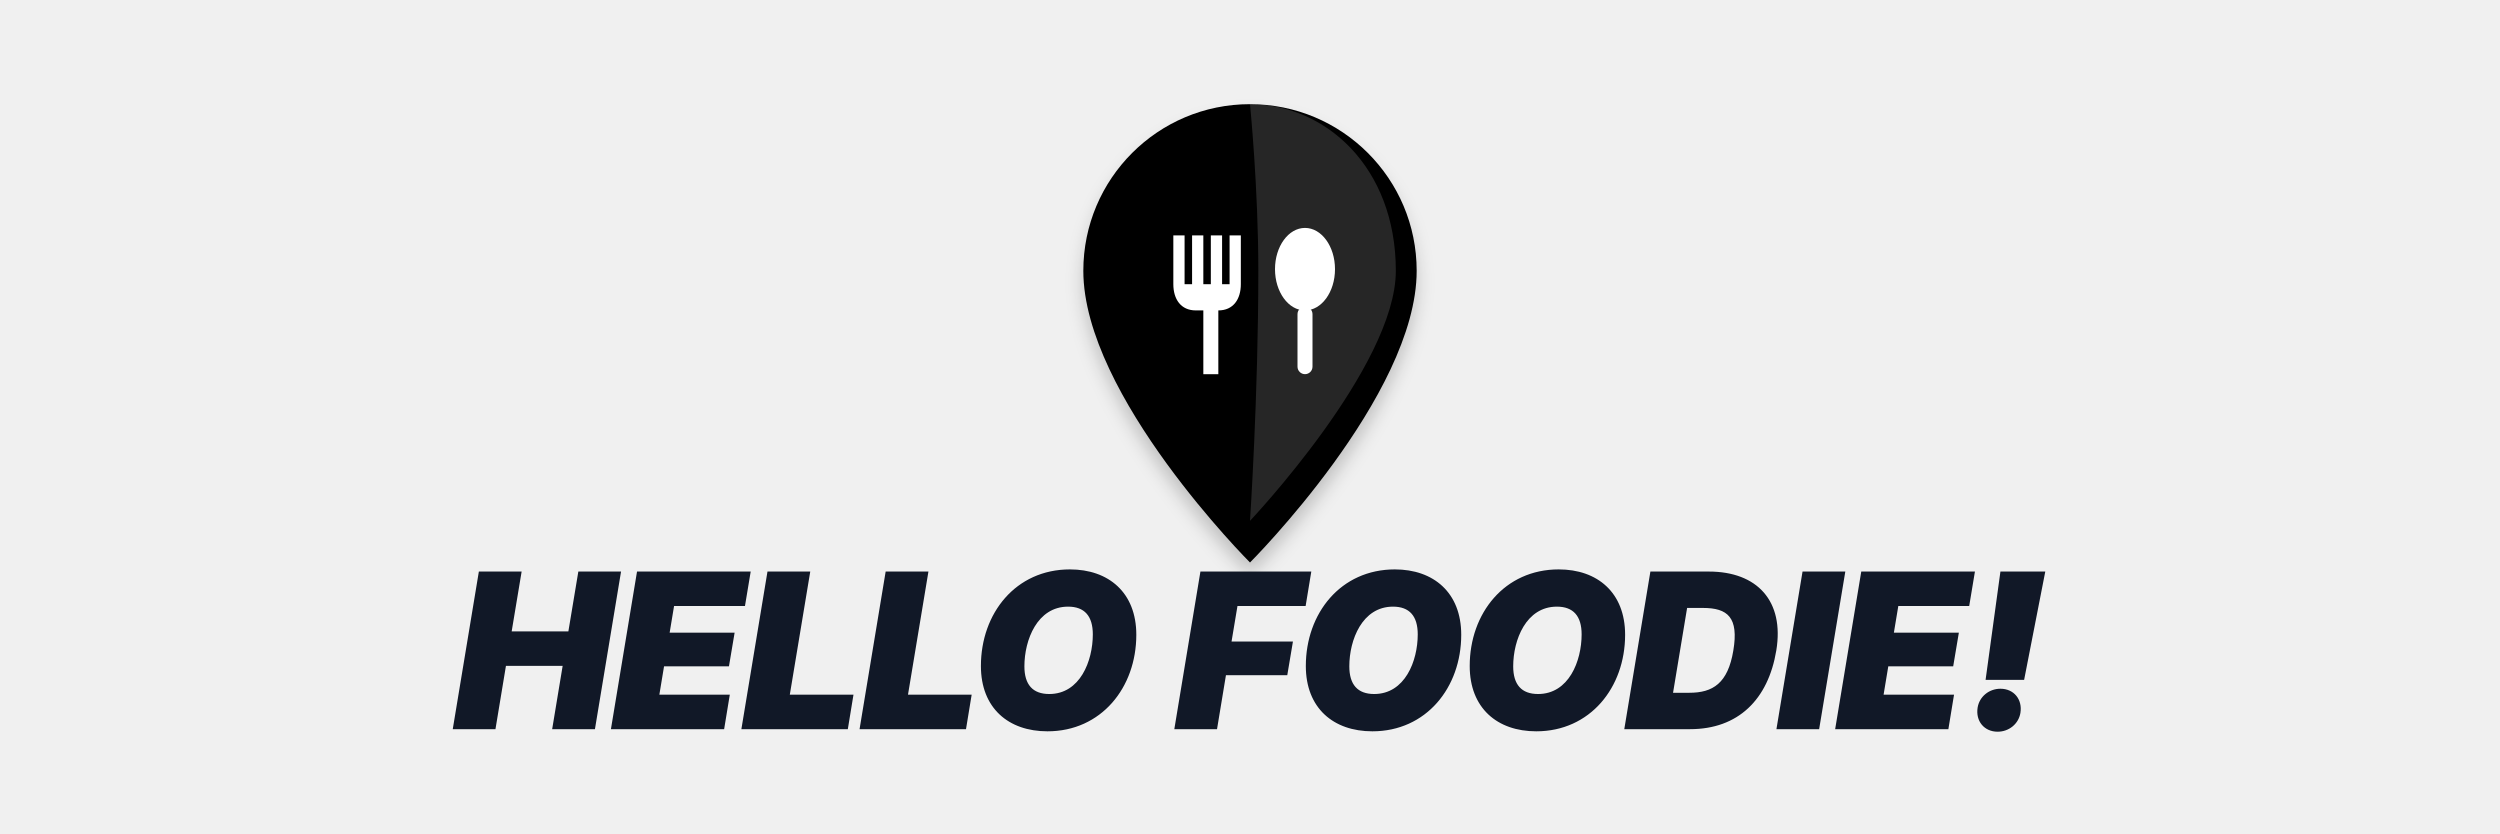
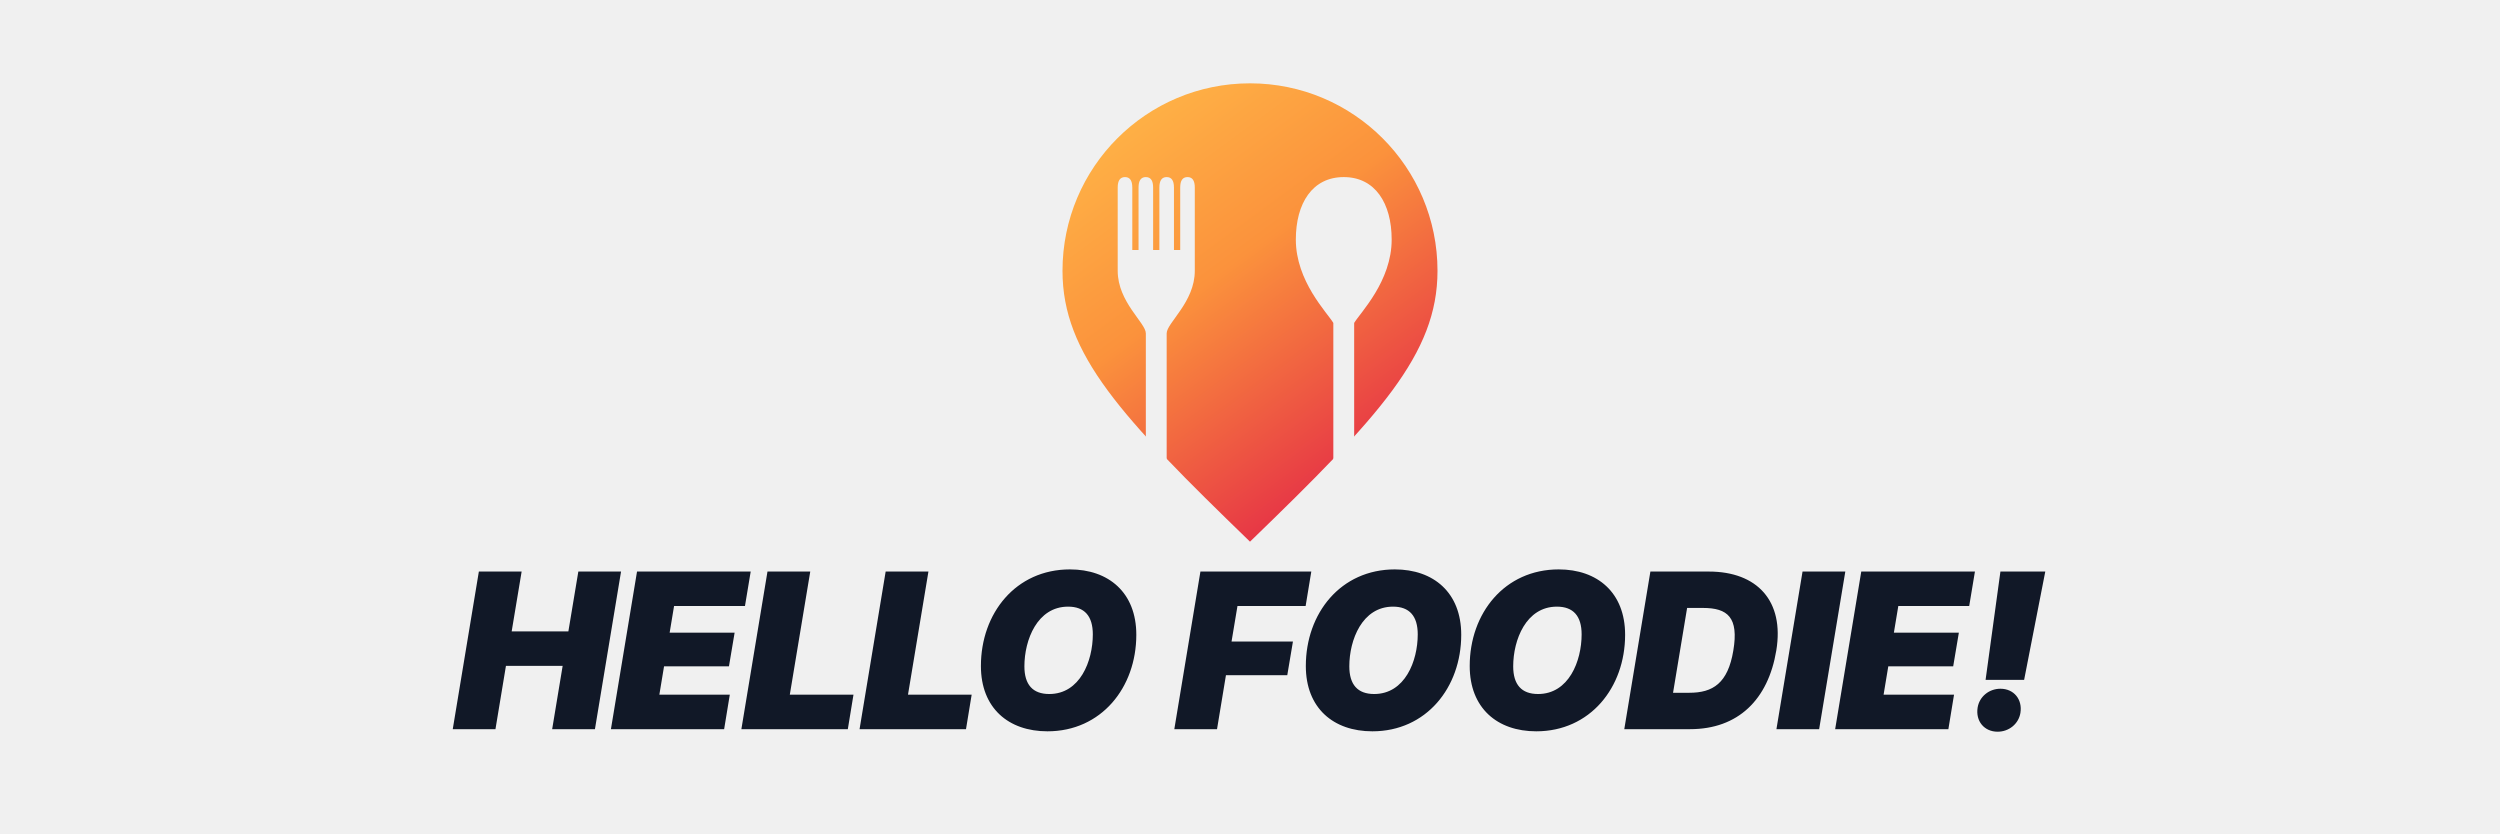
<svg xmlns="http://www.w3.org/2000/svg" width="600" height="200" viewBox="0 0 600 200" fill="none">
  <defs>
-     <linearGradient id="logoGradient" x1="0" y1="0" x2="0" y2="1" gradientUnits="objectBoundingBox">
-       <stop offset="0%" stopColor="#FB923C" />
-       <stop offset="100%" stopColor="#F43F5E" />
+     <linearGradient id="logoGradient" x1="20%" y1="0%" x2="80%" y2="100%">
+       <stop offset="0%" stop-color="#FFB547" />
+       <stop offset="40%" stop-color="#FB923C" />
+       <stop offset="100%" stop-color="#E11D48" />
    </linearGradient>
-     <filter id="shadow" x="-20%" y="-20%" width="140%" height="140%">
-       <feGaussianBlur in="SourceAlpha" stdDeviation="2" />
-       <feOffset dx="0" dy="3" result="offsetblur" />
-       <feComponentTransfer>
-         <feFuncA type="linear" slope="0.2" />
-       </feComponentTransfer>
-       <feMerge>
-         <feMergeNode />
-         <feMergeNode in="SourceGraphic" />
-       </feMerge>
-     </filter>
+     <mask id="logoMask">
+       <rect width="512" height="512" fill="white" />
+       <path d="M 129 120 Q 129 110 136 110 Q 143 110 143 120 L 143 180 L 149 180 L 149 120 Q 149 110 156 110 Q 163 110 163 120 L 163 180 L 169 180 L 169 120 Q 169 110 176 110 Q 183 110 183 120 L 183 180 L 189 180 L 189 120 Q 189 110 196 110 Q 203 110 203 120 L 203 200 C 203 230 176 250 176 260 L 176 500 L 156 500 L 156 260 C 156 250 129 230 129 200 Z" fill="black" />
+       <path d="M 346 110 C 316 110 300 135 300 170 C 300 210 330 240 336 250 L 336 500 L 356 500 L 356 250 C 362 240 392 210 392 170 C 392 135 376 110 346 110 Z" fill="black" />
+     </mask>
  </defs>
-   <g transform="translate(250, 20)">
-     <path d="M50 5C27.9 5 10 22.9 10 45C10 75 50 115 50 115C50 115 90 75 90 45C90 22.9 72.1 5 50 5Z" fill="url(#logoGradient)" filter="url(#shadow)" />
-     <path d="M50 5C68 5 85 20 85 45C85 68 50 105 50 105C50 105 52 75 52 45C52 25 50 5 50 5Z" fill="white" fill-opacity="0.15" />
-     <g transform="translate(28, 32) scale(0.9)">
-       <path d="M12 25V42H16V25C20 25 22 22 22 18V5H19V18H17V5H14V18H12V5H9V18H7V5H4V18C4 22 6 25 10 25H12Z" fill="white" />
-     </g>
-     <g transform="translate(56, 32) scale(0.9)">
-       <ellipse cx="8" cy="14" rx="8" ry="11" fill="white" />
-       <rect x="6" y="24" width="4" height="18" rx="2" fill="white" />
-     </g>
+   <g transform="translate(236, 15) scale(0.25)">
+     <path d="M 256 460 C 380 340 436 280 436 200 A 180 180 0 0 0 76 200 C 76 280 132 340 256 460 Z" fill="url(#logoGradient)" mask="url(#logoMask)" />
  </g>
  <text x="300" y="175" text-anchor="middle" fill="#111827" style="font-family: 'Inter', sans-serif; font-weight: 900; font-size: 52px; font-style: italic; letter-spacing: -0.02em;">HELLO FOODIE!</text>
</svg>
